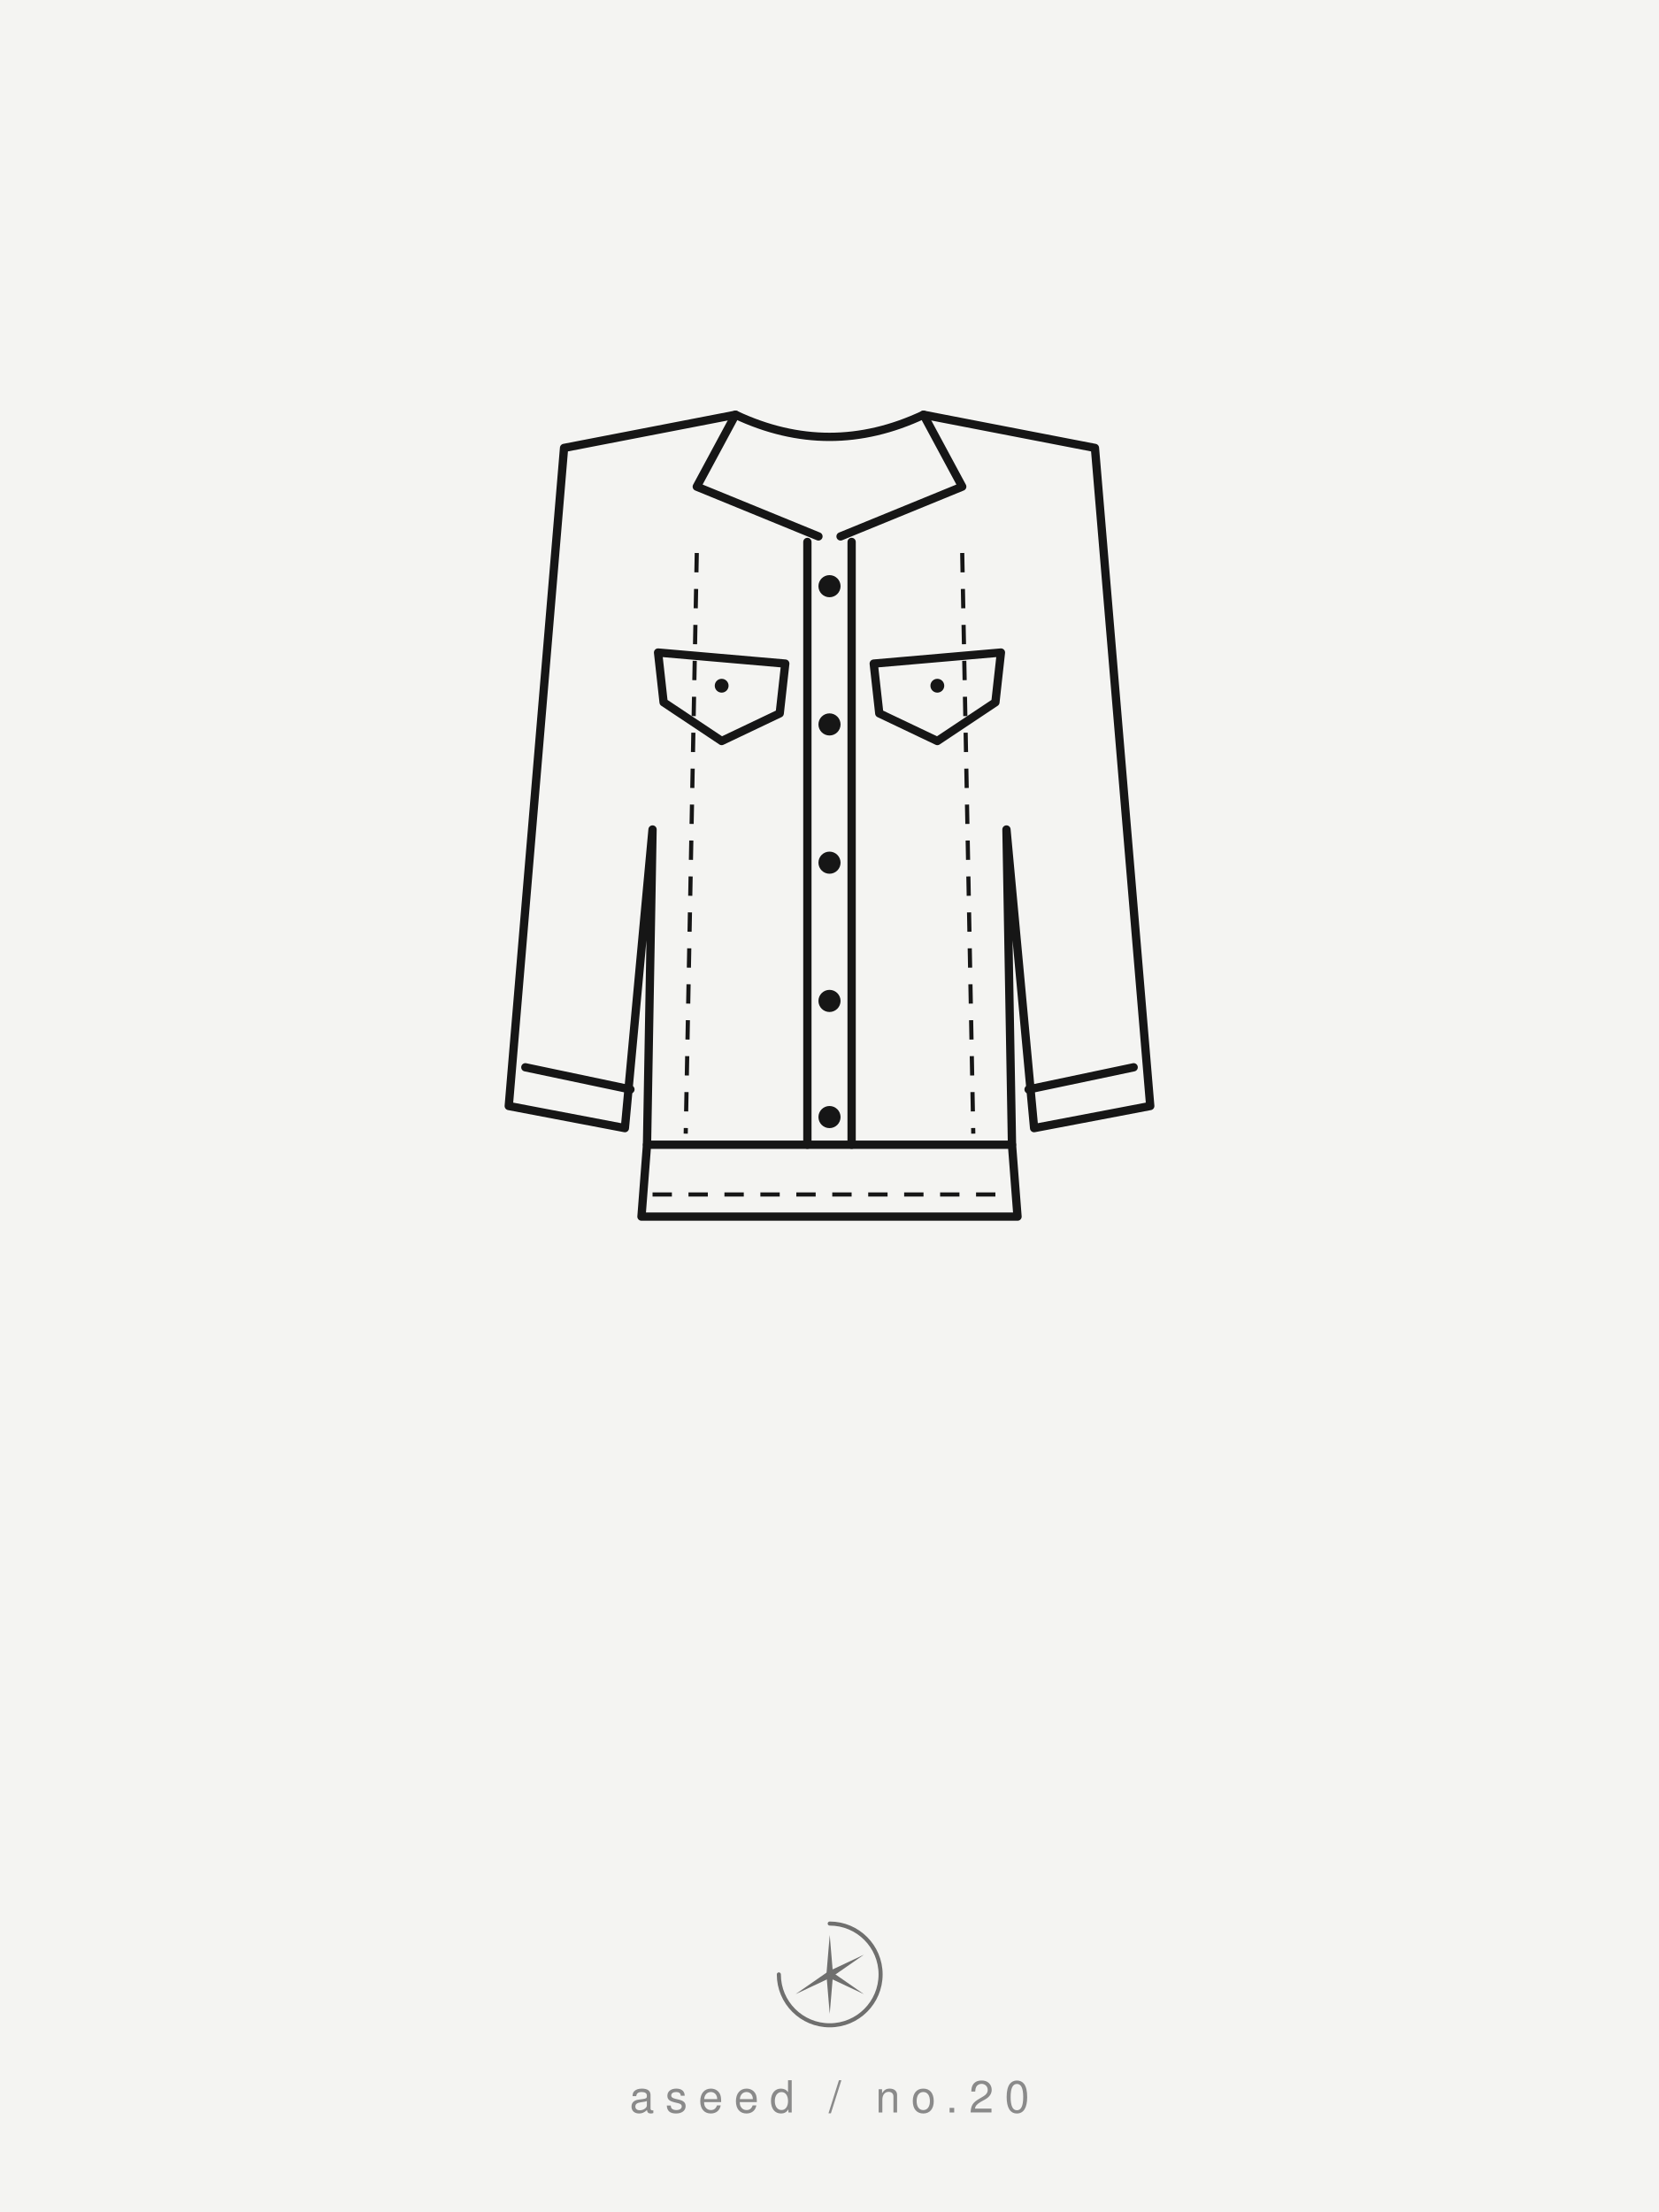
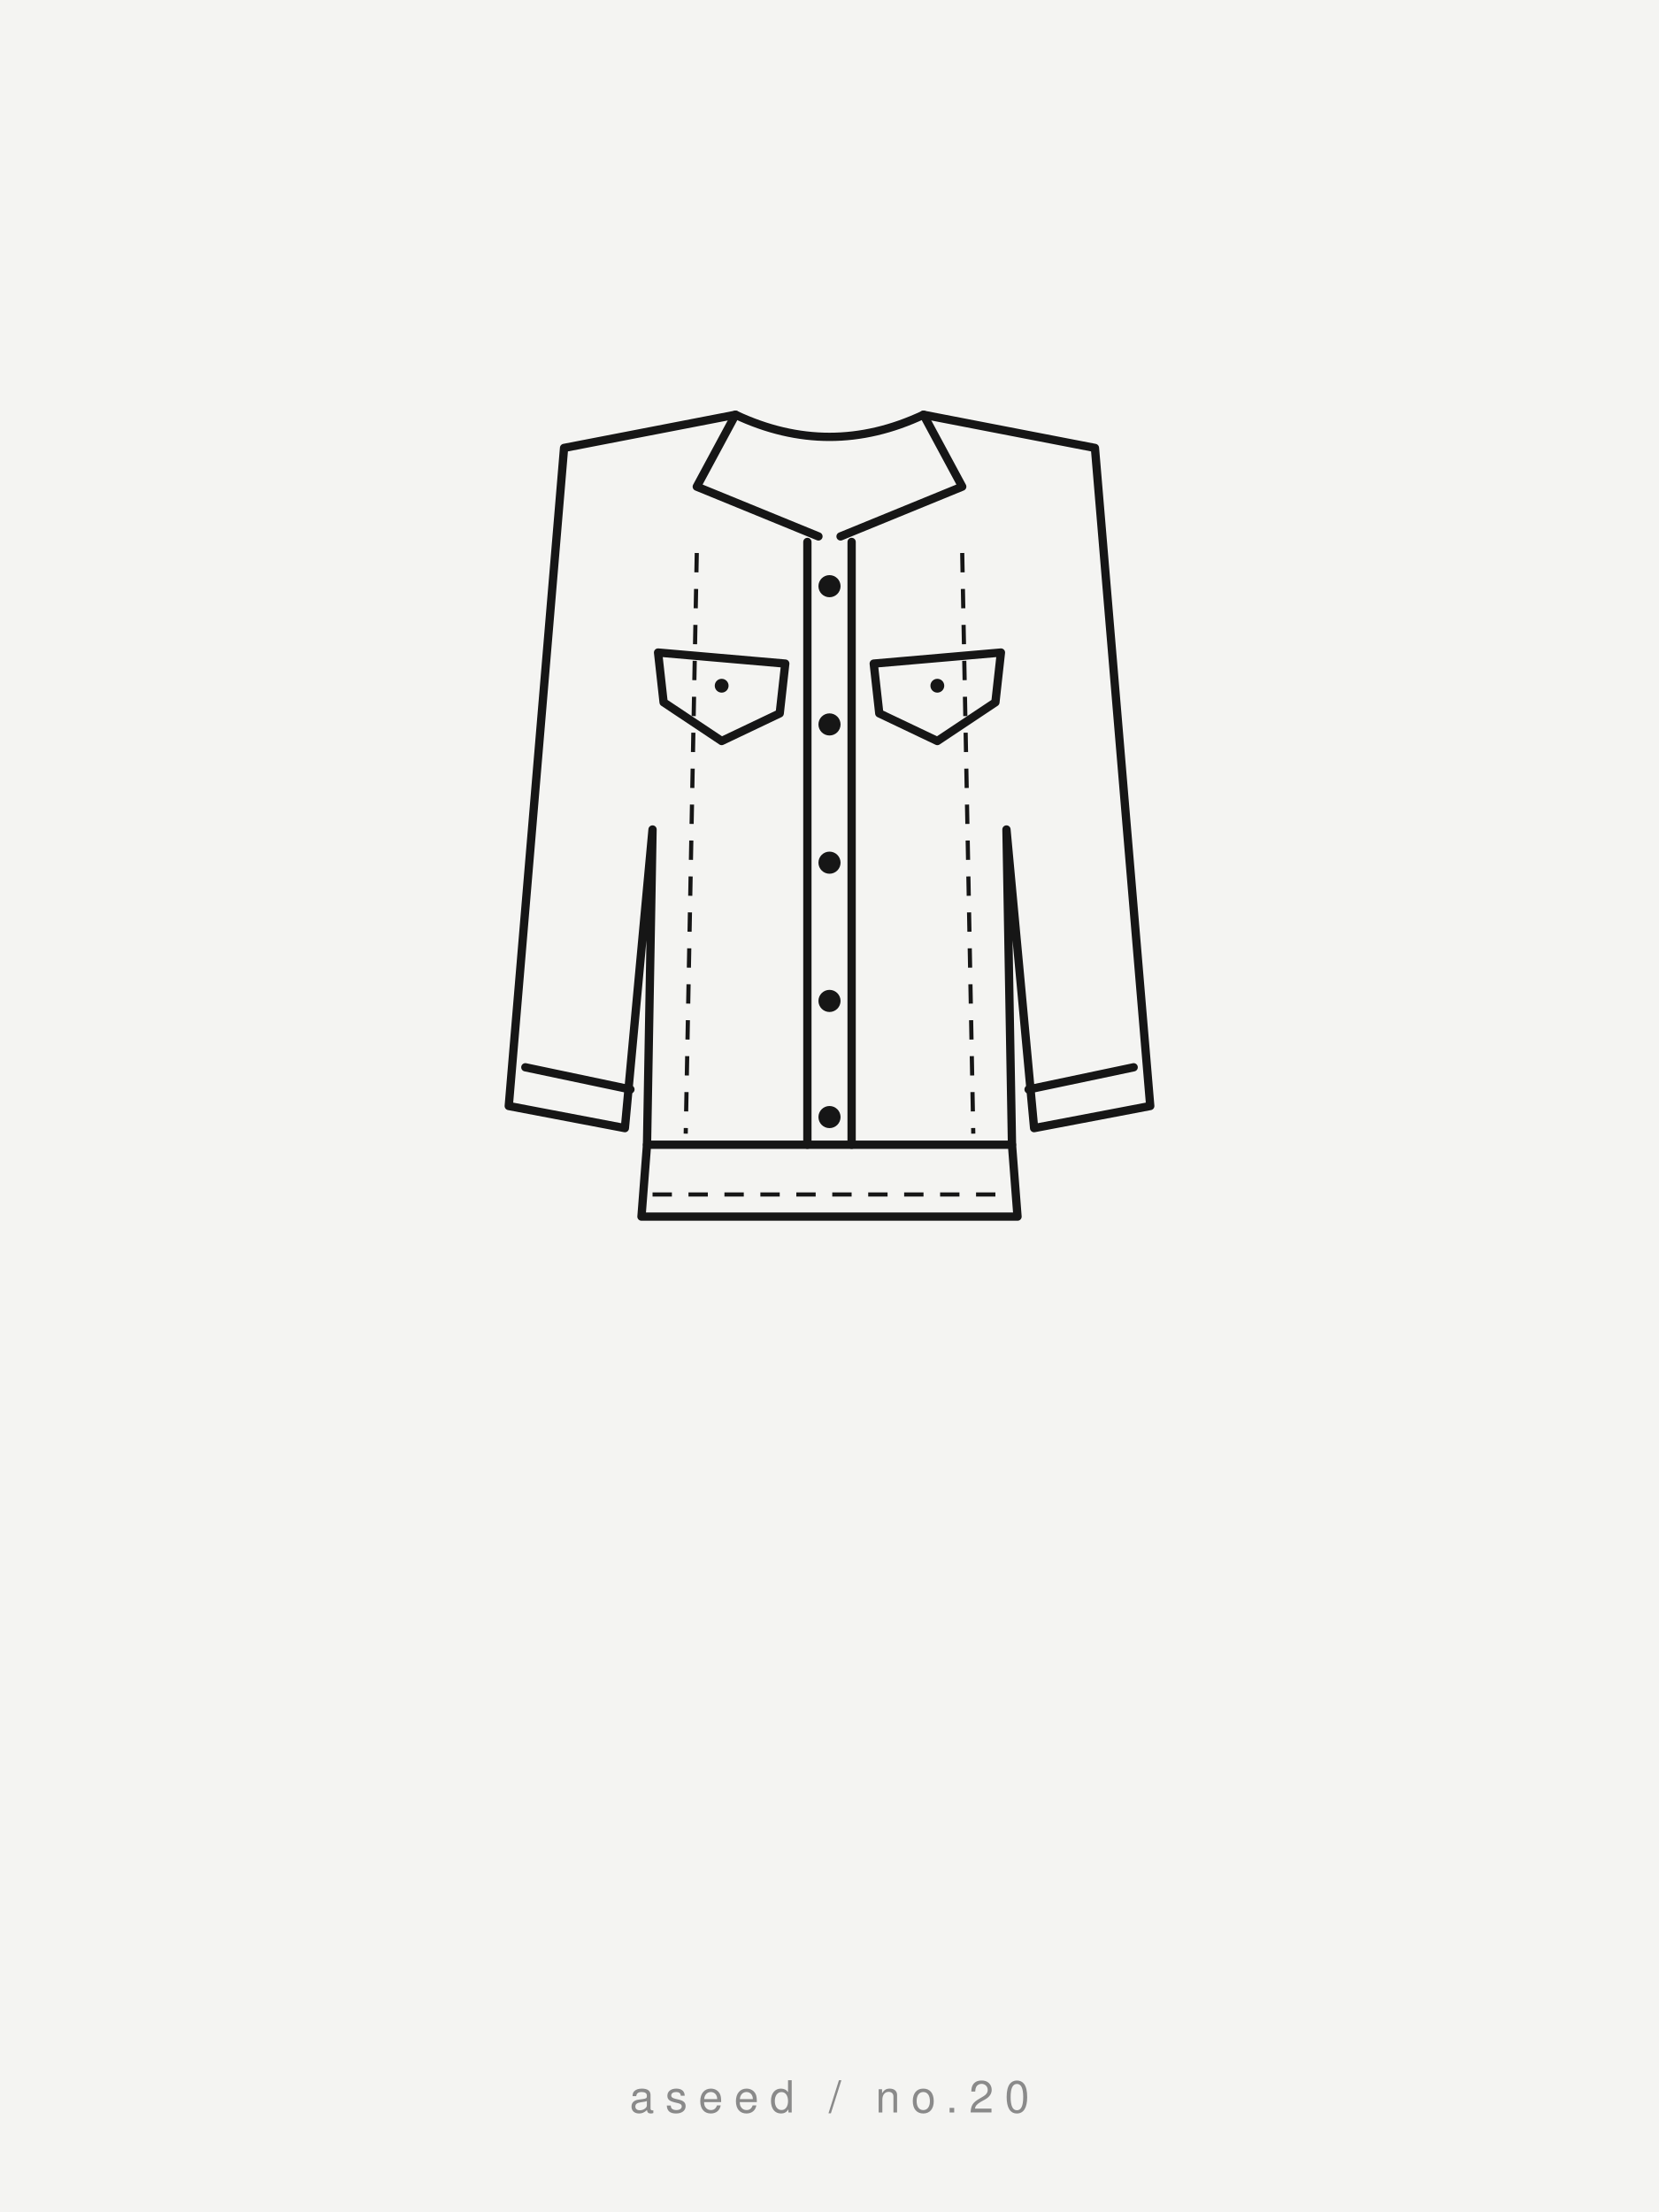
<svg xmlns="http://www.w3.org/2000/svg" viewBox="0 0 600 800">
  <rect width="600" height="800" fill="#f4f4f2" />
  <g fill="none" stroke="#161616" stroke-width="3" stroke-linecap="round" stroke-linejoin="round">
    <path d="M266,150 L204,162 L184,400 L226,408 L236,300 L234,414 L366,414 L364,300 L374,408 L416,400 L396,162 L334,150 Q300,166 266,150 Z" />
    <path d="M266,150 L252,176 L296,194 M334,150 L348,176 L304,194" />
    <path d="M234,414 L232,440 L368,440 L366,414" />
    <path d="M292,196 L292,414 M308,196 L308,414" />
    <path d="M238,236 L284,240 L282,258 L261,268 L240,254 Z M362,236 L316,240 L318,258 L339,268 L360,254 Z" />
    <path d="M190,386 L228,394 M410,386 L372,394" />
  </g>
  <g fill="none" stroke="#161616" stroke-width="1.5" stroke-dasharray="7 6">
    <path d="M252,200 L248,410 M348,200 L352,410" />
    <path d="M236,432 L364,432" />
  </g>
  <g fill="#161616">
    <circle cx="300" cy="212" r="4" />
    <circle cx="300" cy="262" r="4" />
    <circle cx="300" cy="312" r="4" />
    <circle cx="300" cy="362" r="4" />
    <circle cx="300" cy="404" r="4" />
    <circle cx="261" cy="248" r="2.5" />
    <circle cx="339" cy="248" r="2.5" />
  </g>
-   <g fill="#161616" opacity=".6" transform="translate(278,692) scale(0.92)">
-     <path d="M24,4 A20,20 0 1 1 4,24" fill="none" stroke-linecap="round" stroke="#161616" stroke-width="1.6" />
-     <path d="M22.7,24 L24,8.5 L25.3,24 Z" />
-     <path d="M22.7,24 L24,8.5 L25.3,24 Z" transform="rotate(60 24 24)" />
-     <path d="M22.7,24 L24,8.5 L25.3,24 Z" transform="rotate(120 24 24)" />
-     <path d="M22.7,24 L24,8.5 L25.3,24 Z" transform="rotate(180 24 24)" />
-     <path d="M22.7,24 L24,8.5 L25.3,24 Z" transform="rotate(240 24 24)" />
-   </g>
  <text x="300" y="764" font-family="Helvetica, Arial, sans-serif" font-size="16" letter-spacing="4" fill="#8a8a8a" text-anchor="middle">aseed / no.20</text>
</svg>
